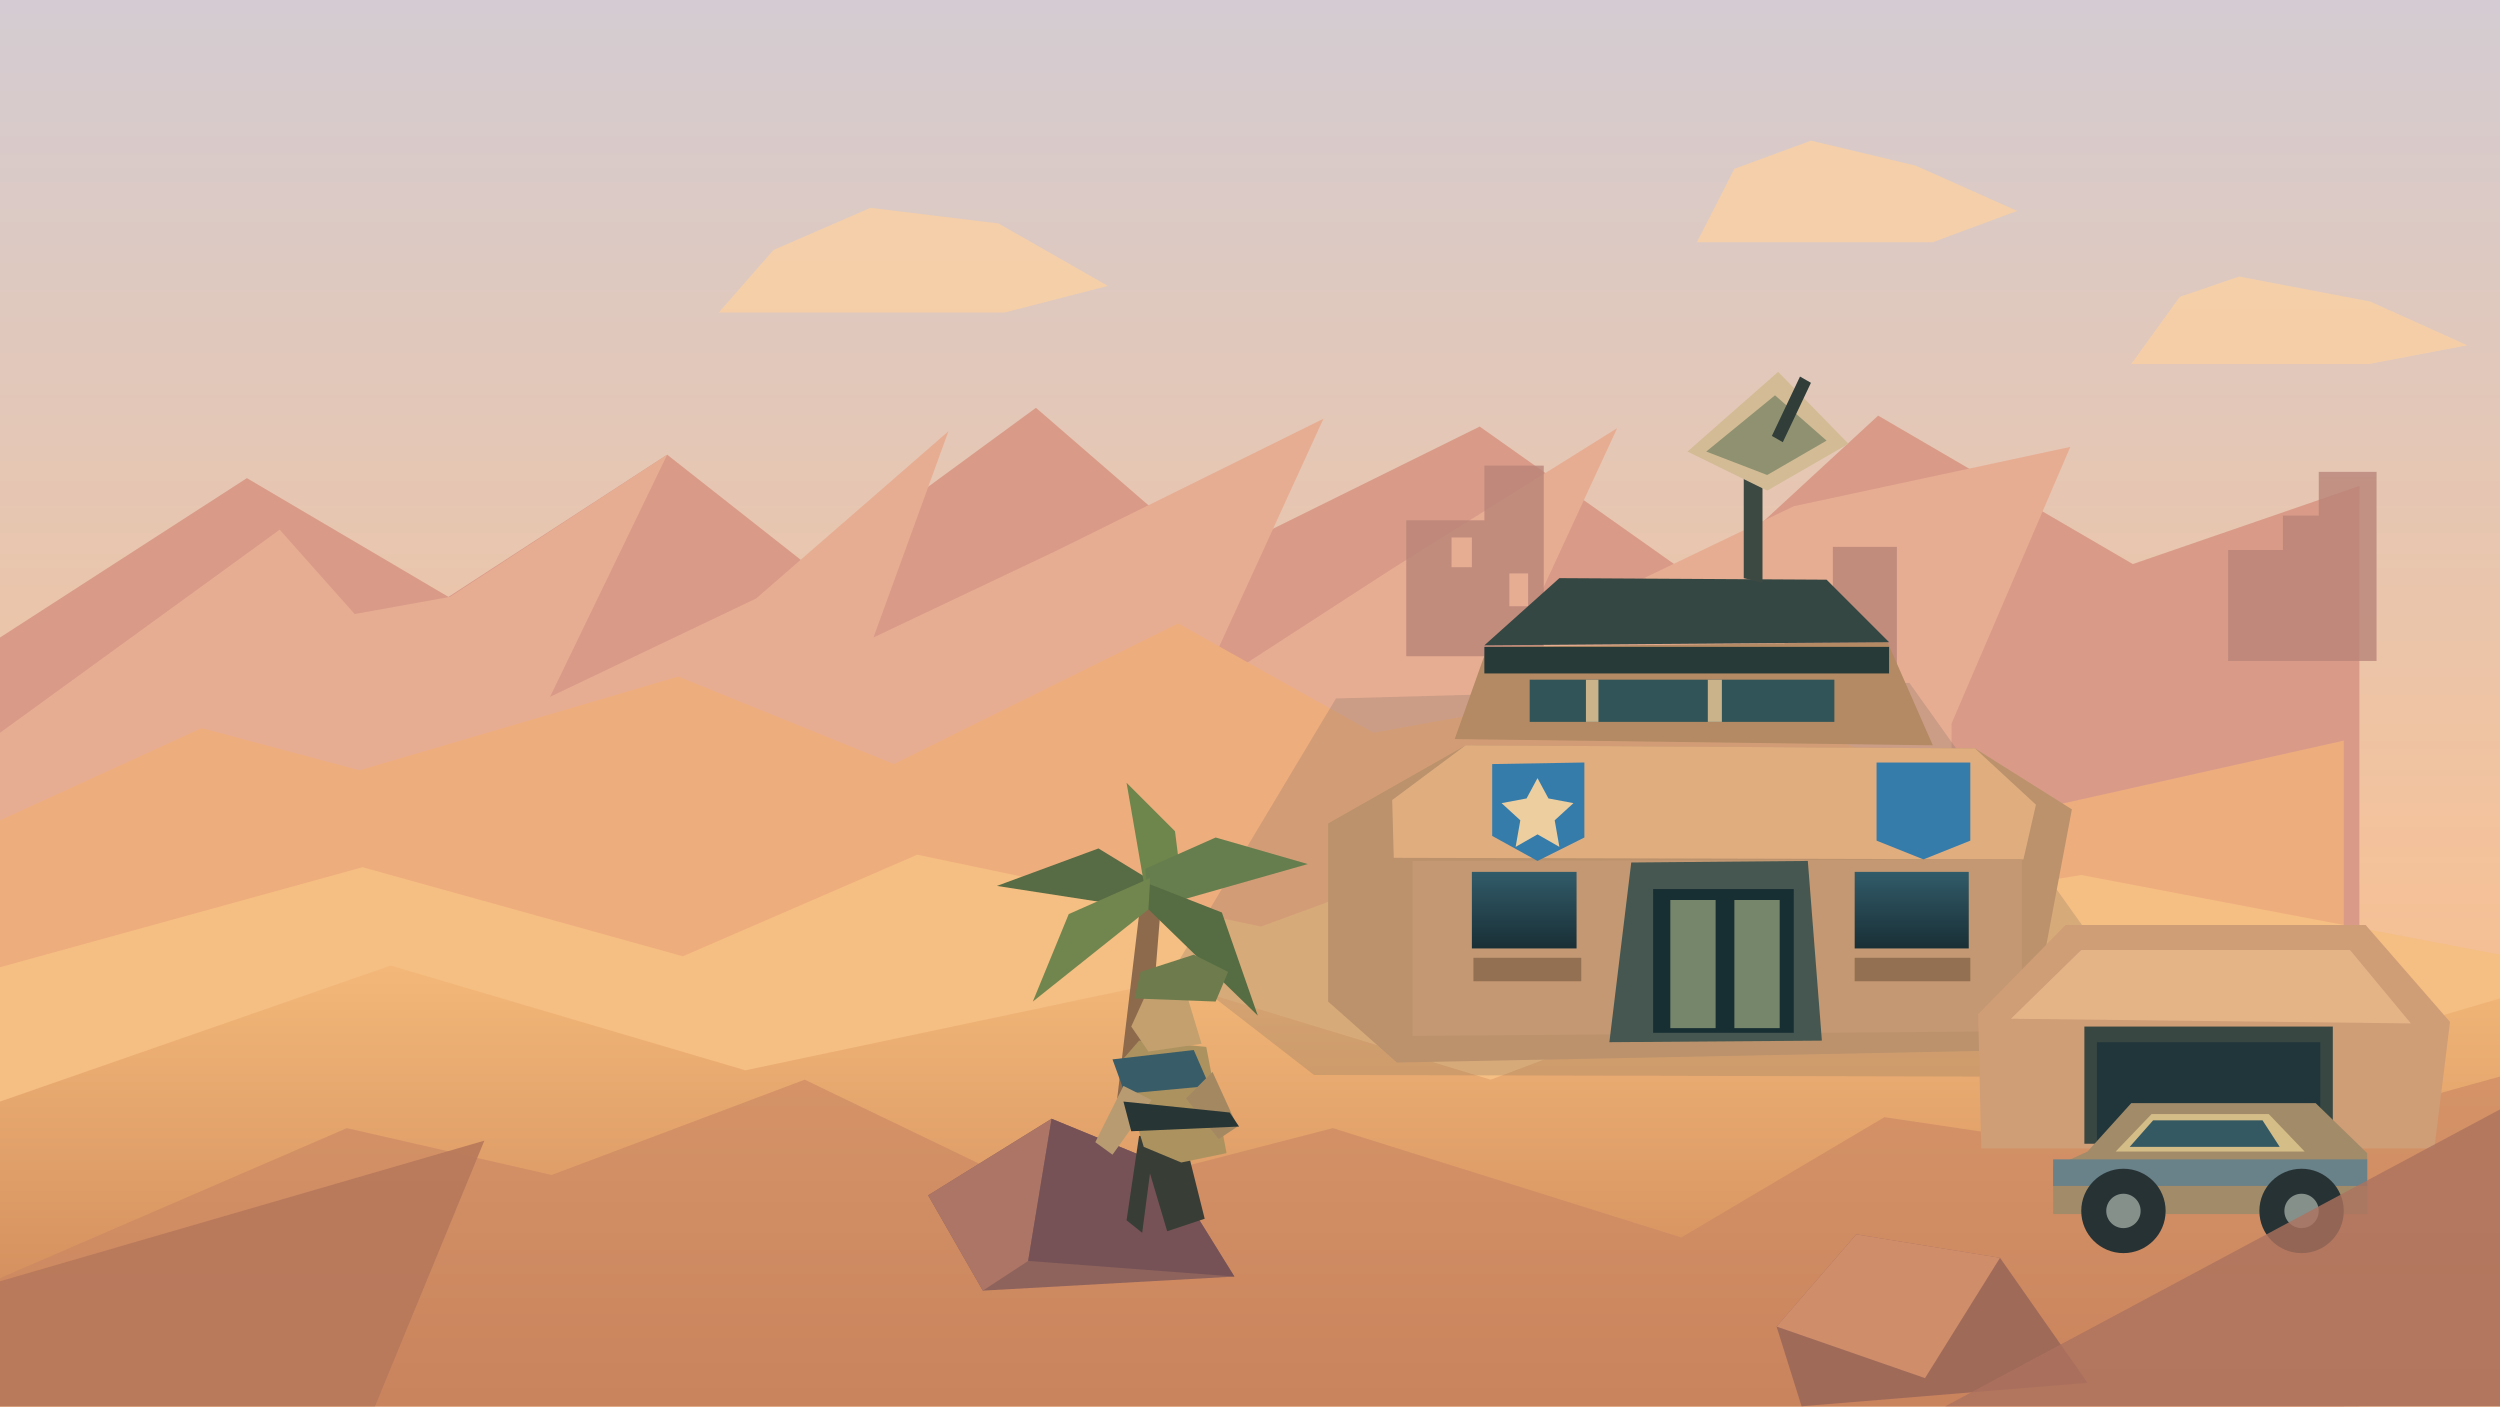
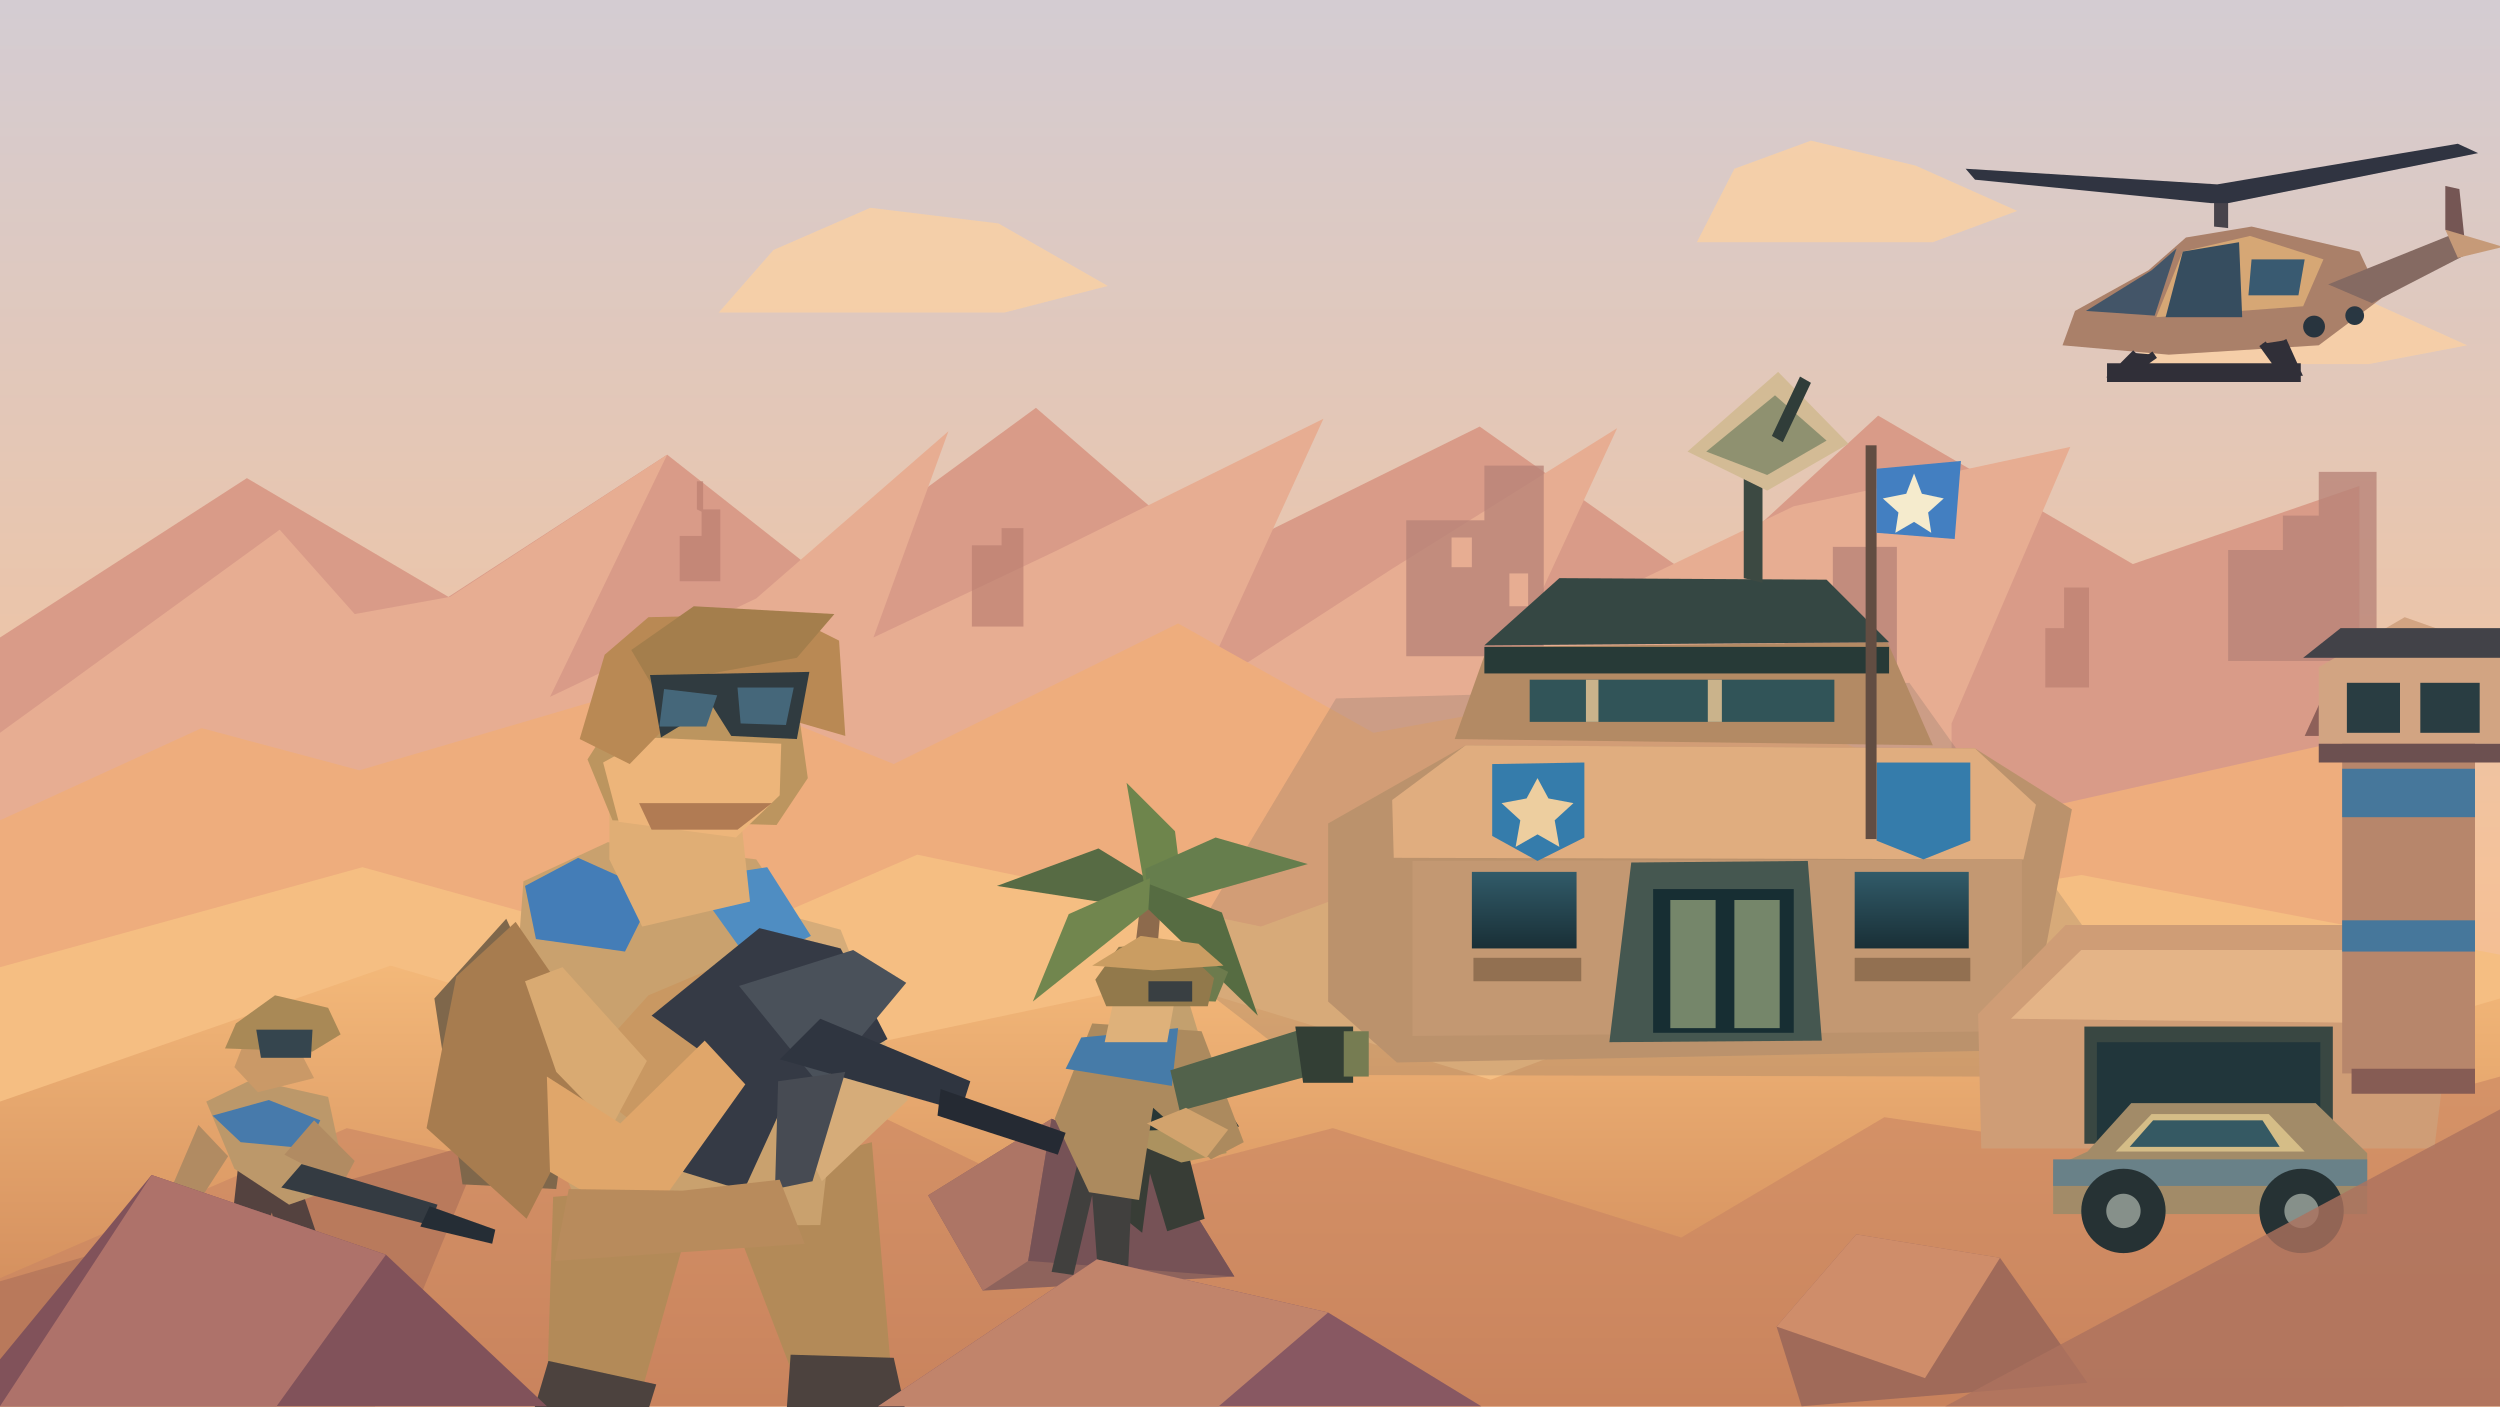
<svg xmlns="http://www.w3.org/2000/svg" viewBox="0 0 1600 900" width="1600" height="900" role="img" aria-label="Sandforge stylized desert command base">
  <defs>
    <linearGradient id="sky" x2="0" y2="1">
      <stop stop-color="#d4ccd2" />
      <stop offset=".62" stop-color="#f4c29a" />
      <stop offset="1" stop-color="#f6af73" />
    </linearGradient>
    <linearGradient id="sand" x2="0" y2="1">
      <stop stop-color="#f3b879" />
      <stop offset="1" stop-color="#c98155" />
    </linearGradient>
    <linearGradient id="shade" x2="0" y2="1">
      <stop stop-color="#9c6256" />
      <stop offset="1" stop-color="#673f44" />
    </linearGradient>
    <linearGradient id="glass" x2="0" y2="1">
      <stop stop-color="#315b69" />
      <stop offset="1" stop-color="#192f36" />
    </linearGradient>
  </defs>
  <rect width="1600" height="900" fill="url(#sky)" />
  <g fill="#f8d0a5" opacity=".86">
    <path d="M1110 108l49-18 67 16 65 29-54 20h-151z" />
    <path d="M495 160l62-27 82 10 70 40-66 17H460z" />
    <path d="M1395 190l38-13 84 16 62 28-63 12h-152z" />
  </g>
  <path d="M0 408l158-102 129 76 140-91 94 74 142-104 112 97 172-85 140 99 115-106 163 95 145-50v589H0z" fill="#d99b88" />
  <path d="M0 469l179-130 48 54 61-11 139-91-75 155 132-63 123-107-48 132 116-55 172-85-81 177 125-81 144-90-62 134 175-84 177-38-76 177v427H0z" fill="#e7ad92" />
  <path d="M0 525l129-59 101 27 204-60 138 56 182-90 125 70 198-36 213 88 210-47v426H0z" fill="#eead7d" />
  <path d="M0 619l232-64 205 57 150-65 220 46 210-77 155 70 160-26 268 51v289H0z" fill="#f5be82" />
  <path d="M0 705l250-87 227 67 270-57 207 63 191-72 285 70 170-50v261H0z" fill="url(#sand)" />
  <path d="M0 818l222-96 131 30 162-61 160 77 178-46 223 70 130-77 195 29 199-55v211H0z" fill="#c98562" opacity=".61" />
  <g fill="#b78377" opacity=".78">
    <path d="M900 420v-87h50v-35h38v122zm29-76h13v19h-13zm37 23h12v21h-12z" fill-rule="evenodd" />
    <path d="M1426 423v-71h35v-22h23v-28h37v121z" />
    <path d="M1142 441v-65h31v-26h41v91z" />
  </g>
  <path d="M752 619l103-172 367-10 129 181-78 71-432-1z" fill="#6e625c" opacity=".22" />
  <path d="M850 527l88-50 326 2 62 39-29 154-403 8-44-39z" fill="#bb926c" />
  <path d="M891 512l47-35 326 2 39 36-8 35-403-1z" fill="#e0ad7f" />
  <path d="M904 551l390-1v110l-390 3z" fill="#c39872" />
  <path d="M1044 552l113-1 9 115-136 1z" fill="#455750" />
  <path d="M1058 569h90v92h-90z" fill="#172e33" />
  <path d="M1069 576h29v82h-29zM1110 576h29v82h-29z" fill="#75866a" />
  <path d="M942 558h67v49h-67zM1187 558h73v49h-73z" fill="url(#glass)" />
  <path d="M943 613h69v15h-69zM1187 613h74v15h-74z" fill="#927051" />
  <path d="M931 473l21-59 256-3 29 66z" fill="#b38a64" />
  <path d="M950 413l48-43 171 1 40 40z" fill="#354743" />
  <path d="M950 414h259v17H950z" fill="#273a37" />
  <path d="M979 435h195v27H979z" fill="#315458" />
  <path d="M1015 435h8v27h-8zM1093 435h9v27h-9z" fill="#cab38b" />
  <path d="M1116 370v-77h12v80z" fill="#3c4942" />
  <path d="M1080 289l58-51 45 46-52 30z" fill="#d3bb95" />
  <path d="M1092 289l44-36 33 29-38 22z" fill="#8f9170" />
  <path d="M1134 279l18-38 7 4-18 38z" fill="#303d39" />
  <path d="M955 489l59-1v48l-30 15-29-16zM1201 488h60v50l-30 12-30-12z" fill="#357cab" />
  <path d="M984 498l7 13 16 3-12 11 3 17-14-8-14 8 3-17-12-11 16-3z" fill="#edce9f" />
  <path d="M1266 649l56-57h192l54 62-10 81h-290z" fill="#cf9d76" />
  <path d="M1287 652l45-44h172l39 47z" fill="#e4b487" />
  <path d="M1334 657h159v75h-159z" fill="#394742" />
  <path d="M1342 667h143v64h-143z" fill="#21363b" />
  <g transform="translate(1314 713)">
    <path d="M22 24l28-31h118l33 32v39H0V34z" fill="#a28b68" />
    <path d="M63 0h75l23 24H40z" fill="#d5bd87" />
    <path d="M64 4h70l11 17H49z" fill="#355963" />
    <path d="M0 29h201v17H0z" fill="#698188" />
    <circle cx="45" cy="62" r="27" fill="#263234" />
    <circle cx="159" cy="62" r="27" fill="#263234" />
    <circle cx="45" cy="62" r="11" fill="#86908a" />
    <circle cx="159" cy="62" r="11" fill="#86908a" />
  </g>
  <g transform="translate(715 570)">
    <path d="M0 133l15-126 13 2-10 124z" fill="#8d6a4c" />
    <path d="M20 12l-97-15 65-24 36 22z" fill="#576b44" />
    <path d="M20 12l-14-81 31 31 5 40z" fill="#6e854c" />
    <path d="M20 12l102-29-59-17-45 20z" fill="#667e4d" />
    <path d="M20 12l-74 59 23-56 52-23z" fill="#71864e" />
    <path d="M20 12l70 68-23-66-46-18z" fill="#566c42" />
  </g>
  <path d="M594 765l79-49 73 30 44 71-161 9z" fill="#8e635c" />
  <path d="M594 765l79-49-15 91-29 19z" fill="#ad7565" />
  <path d="M658 807l15-91 73 30 44 71z" fill="#765256" />
  <path d="M1137 849l51-59 92 15 56 80-183 15z" fill="#a06a59" />
  <path d="M1188 790l92 15-48 77-95-33z" fill="#cf8d6a" />
  <g transform="translate(740 663)">
    <path d="M-19 118l8-54 28-3 14 56-24 8-11-37-5 38z" fill="#383d36" />
    <path d="M-24 18l13-15 43 4 13 68-29 6-24-10z" fill="#ac925f" />
    <path d="M-28 15l52-6 10 23-54 5z" fill="#385c68" />
    <path d="M-6-28h25l10 33-34 5-11-16z" fill="#c3a06e" />
    <path d="M-14-24l4-17 34-11 22 11-8 19z" fill="#6d7b4d" />
    <path d="M-21 32l-18 36 11 8 25-35z" fill="#b99b72" />
    <path d="M36 23l16 35-12 8-21-26z" fill="#a48862" />
    <path d="M-21 42l68 7 6 9-69 3z" fill="#273635" />
  </g>
  <path d="M0 820l310-90-70 170H0z" fill="#b7785b" opacity=".9" />
  <path d="M1245 900l355-190v190z" fill="#ac725e" opacity=".8" />
+   <g transform="translate(1460 337)">
+     <path d="M26 110h114l17 24H15z" fill="#8e6059" />
+     <path d="M39 128h85v222H39z" fill="#b7866b" />
+     <path d="M39 155h85v31H39zM39 252h85v20H39z" fill="#46779b" />
+     <path d="M24 90l55-32 68 24v57H24z" fill="#d2a482" />
+     <path d="M42 100h34v32H42zM89 100h38v32H89z" fill="#293d42" />
+     <path d="M14 84h146l-20-19H38z" fill="#424248" />
+     <path d="M24 139h122v12H24z" fill="#6c5050" />
+     <path d="M45 347h79v16H45z" fill="#865c54" />
+   </g>
+   <g transform="translate(1194 285)">
+     <path d="M0 0h7v252H0z" fill="#624d42" />
+     <path d="M7 15l54-5-4 50-50-4z" fill="#437fc1" />
+     <path d="m31 18 5 13 14 3-10 9 2 13-11-7-12 7 2-13-10-9 15-3z" fill="#f5ebcd" />
+   </g>
+   <g transform="translate(1315 98)">
+     <path d="M60 75 13 101l-8 22 68 6 96-6 40-30-14-30-69-16-42 7z" fill="#aa8069" />
+     <path d="M62 75 20 101l44 3 14-43z" fill="#435568" />
+     <path d="M82 63 125 53l47 15-13 30-94 7z" fill="#d6a775" />
+     <path d="M82 63 71 105h49l-2-48z" fill="#364d5f" />
+     <path d="M126 68h34l-4 23h-32z" fill="#395a71" />
+     <path d="M175 84 252 53l15 10-64 33z" fill="#856a62" />
+     <path d="M250 49v-28l9 2 4 39z" fill="#755654" />
+     <path d="M250 49l37 11-29 7z" fill="#c69a78" />
+     <path d="M102 47v-18h9v19z" fill="#47434b" />
+     <path d="M100 32-51 17l-6-7 161 10 154-26 13 6-160 32z" fill="#303441" />
+     <path d="M36 137h119v7H36zM52 128l-13 13h8l17-12M146 120l9 20h-9l-13-18" fill="#302f38" stroke="#302f38" stroke-width="5" />
+     <circle cx="166" cy="111" r="7" fill="#28343e" />
+     <circle cx="192" cy="104" r="6" fill="#293742" />
+   </g>
+   <g fill="#b87d6f" opacity=".65">
+     <path d="M435 372v-29h14v-17h12v46zM446 326v-18h4v20z" />
+     <path d="M622 401v-52h19v-11h14v63z" />
+     <path d="M1309 440v-38h12v-26h16v64z" />
+   </g>
+   <g transform="translate(715 655)">
+     <path d="M-42 159-20 67l31 7-4 83-19 7-4-54-12 51z" fill="#41403e" />
+     <path d="M-40 61-16 0l70 5 27 71-21 11-37-33-9 59-32-5z" fill="#ac8a5e" />
+     <path d="M-23 9 39 3l-4 37-68-11z" fill="#467ba8" />
+     <path d="M-2-16h39l-5 28H-8z" fill="#deb17a" />
+     <path d="M-14-28 1-49l38-2 23 22-4 18H-7z" fill="#92794b" />
+     <path d="M-16-37 15-56l37 5 16 14-45 3z" fill="#ca9d62" />
+     <path d="M20-27h28v13H20z" fill="#393f42" />
+     <path d="M34 30 117 4l20 7-1 19-96 26z" fill="#52624b" />
+     <path d="M114 2h37v36h-32z" fill="#333f35" />
+     <path d="M145 5h16v29h-16z" fill="#767c52" />
+     <path d="M44 54 71 68l-14 18-38-22z" fill="#d2a36d" />
+   </g>
+   <g transform="translate(169 689)">
+     <path d="M-22 106-16 52 18 54 37 111 11 115 5 87-4 115z" fill="#54423f" />
+     <path d="M-37 16-8 2 41 13l12 56-37 13-35-23z" fill="#bc986a" />
+     <path d="M-33 25 3 15l33 13-9 18-42-4z" fill="#477aab" />
+     <path d="M-12-24h31l13 25-36 9-15-16z" fill="#ca9967" />
+     <path d="M-25-18-18-34 7-52l34 8 8 17-18 11z" fill="#a98956" />
+     <path d="M-5-30h36l-1 18H-2z" fill="#35454e" />
+     <path d="M-42 31-60 73l17 9 20-31zM32 28l26 26-8 15-37-19z" fill="#b18b62" />
+     <path d="m24 56 87 26-5 13-95-24z" fill="#343b42" />
+     <path d="M106 83l42 15-2 9-46-11z" fill="#252d35" />
+   </g>
+   <g transform="translate(380 472)">
+     <path d="M-56 116-102 167l18 119 60 3 11-80z" fill="#7f674b" />
+     <path d="M-26 294-30 420l58 8 40-142zM80 284l48 125 62-7-12-143z" fill="#b38a58" />
+     <path d="M-29 399-40 436l71 7 9-29zM126 395l-3 42 77-4-8-36z" fill="#4c423e" />
+     <path d="M-45 92 9 67l95 11 58 88-17 146-149 1-49-113z" fill="#c9a16e" />
+     <path d="M-50 118-88 153-107 250l64 58 53-103z" fill="#a77c4f" />
+     <path d="M95 106 158 123l43 109-55 52-45-94z" fill="#d6ac79" />
+     <path d="M-44 95-10 77 39 99 20 137l-57-8z" fill="#447db7" />
+     <path d="M65 90 111 83l28 44-38 18-28-39z" fill="#4f8dc2" />
+     <path d="M10 41h83l7 64-69 16-21-43z" fill="#e0ae75" />
+     <path d="M-4 14 23-28l71-9 37 20 6 43-20 30-105-3z" fill="#bc955f" />
+     <path d="M6 16 35 0l85 4-1 33-28 27-75-10z" fill="#edb57a" />
+     <path d="M-9 1 7-53l28-24 88-2 34 17 4 61-52-15-49-5-37 38z" fill="#b98954" />
+     <path d="M24-56 64-84l90 5-24 28-93 17z" fill="#a47e4c" />
+     <path d="m36-40 102-2-8 43-42-2-12-19-33 20z" fill="#303b40" />
+     <path d="m45-31 34 4-7 20H42zM92-32h36l-5 24-29-1z" fill="#45677a" />
+     <path d="M29 42h85l-22 17H37z" fill="#b17b53" />
+     <path d="M35 165 80 146l85 41-29 41-63-25-47 44-38-30z" fill="#c99862" />
+     <path d="M-44 156-20 147l54 60-23 43-35-36z" fill="#d9aa72" />
+     <path d="M37 178 106 122l52 13 30 58-65 38-27 59-39-12 30-64z" fill="#353a45" />
+     <path d="M93 159 166 136l34 21-55 66z" fill="#4a515a" />
+     <path d="M145 180 241 220l-6 19-116-33z" fill="#2f3540" />
+     <path d="M222 225l80 28-5 14-77-25z" fill="#252a33" />
+     <path d="M118 220l-2 69 24-5 21-70z" fill="#474b53" />
+     <path d="M-30 217 17 247l54-53 26 28-65 91-60-35z" fill="#e0a66a" />
+     <path d="M-16 289l73 1 62-7 16 41-160 11z" fill="#b88b5c" />
+   </g>
+   <path d="M0 870 97 752l150 51 103 97H0z" fill="#81525a" />
+   <path d="M97 752 247 803 177 900H0z" fill="#ae726a" />
+   <path d="M562 900 702 806l148 34 98 60z" fill="#885862" />
+   <path d="M702 806 850 840l-70 60H562z" fill="#c1846b" />
</svg>
